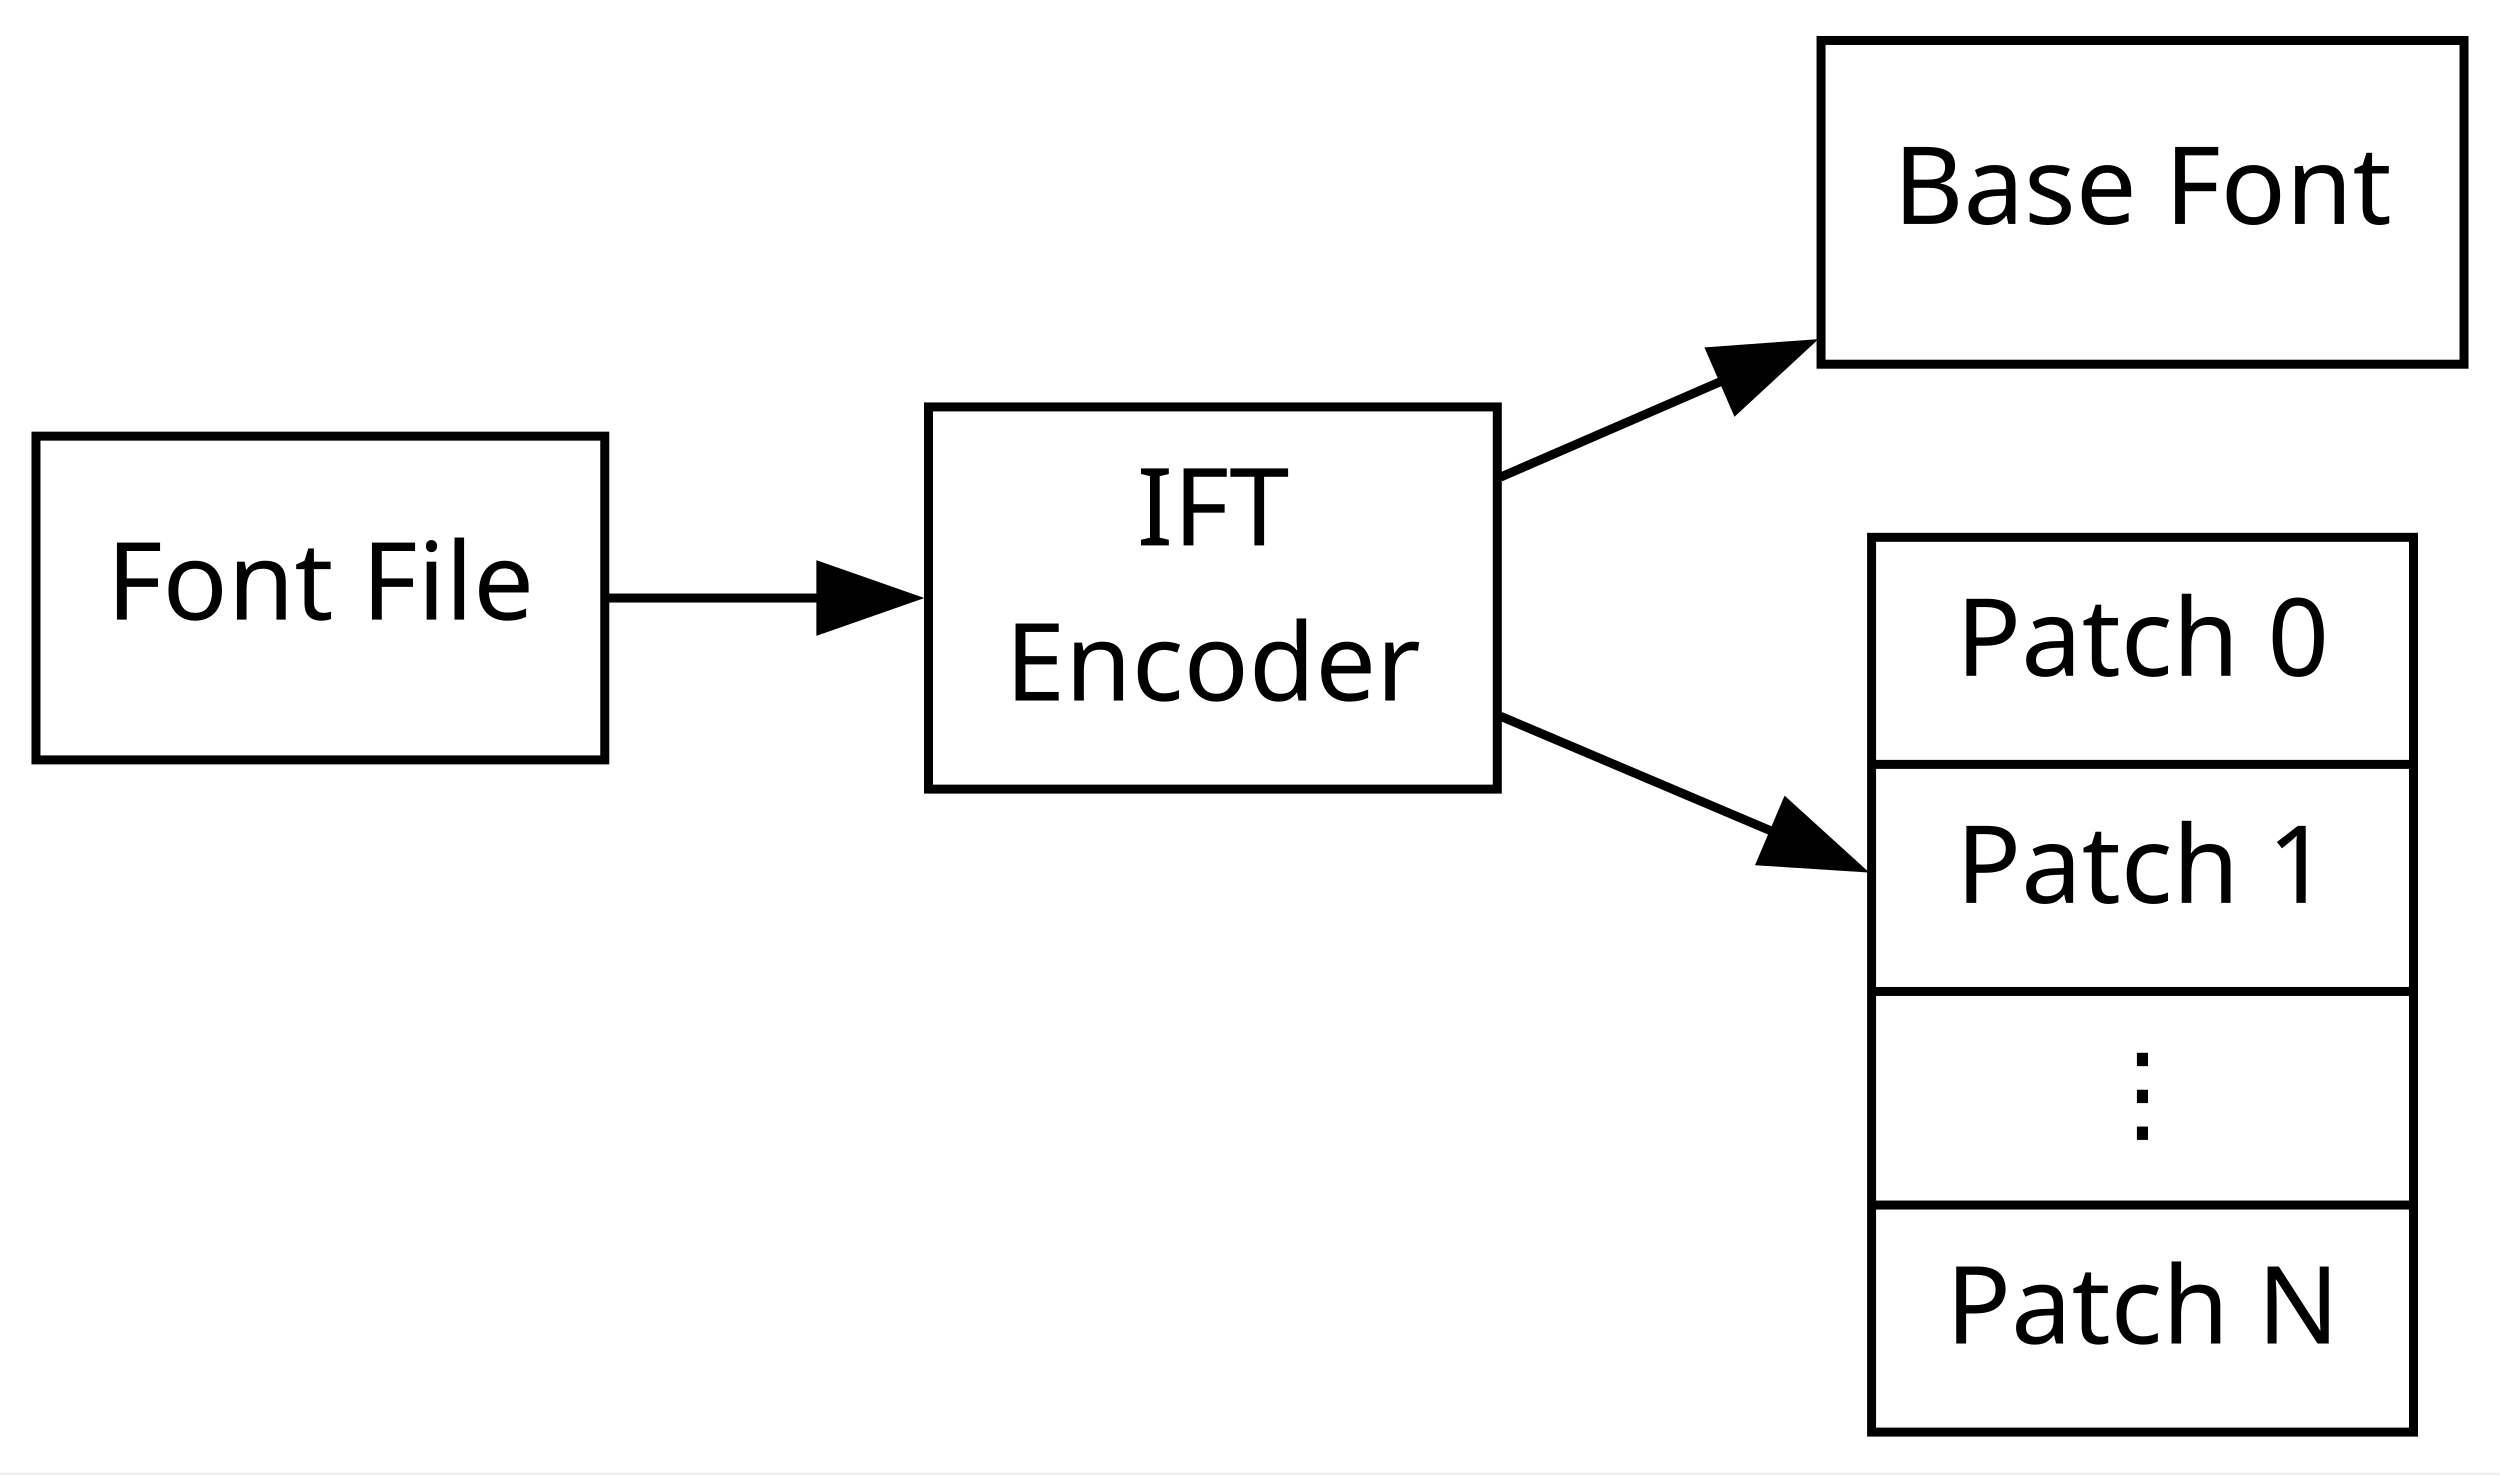
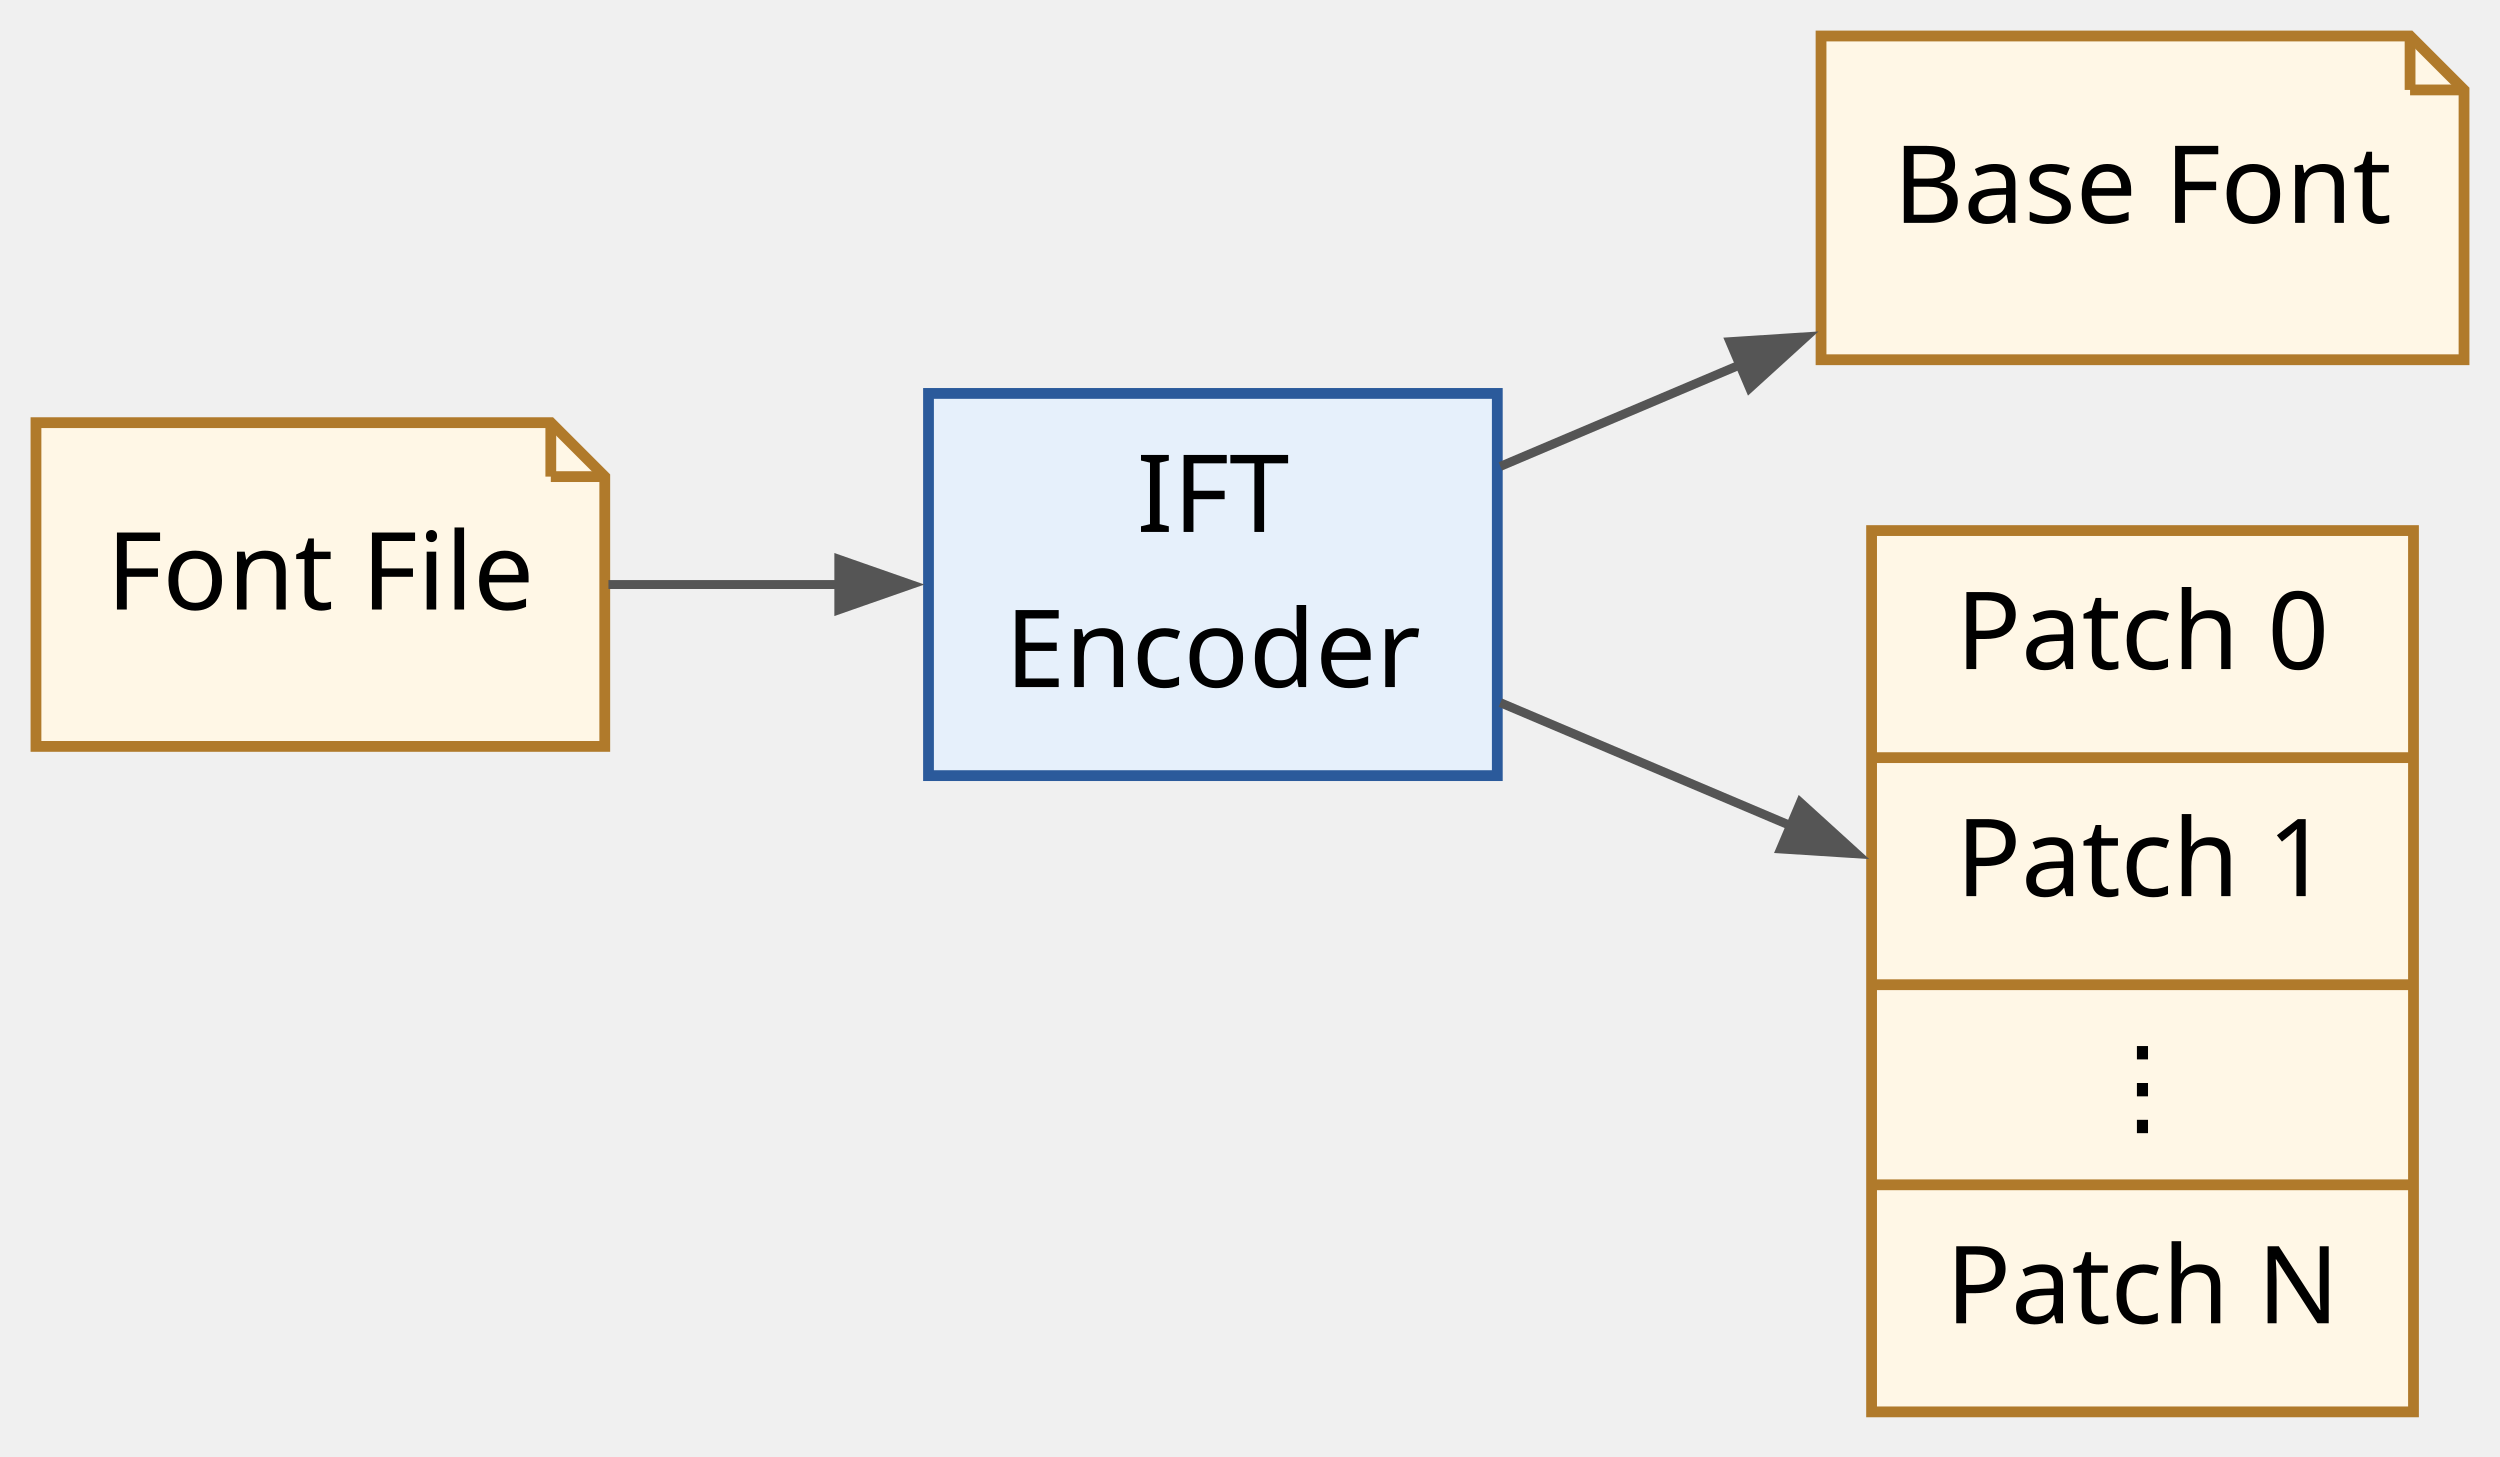
- <svg xmlns="http://www.w3.org/2000/svg" width="278pt" height="164pt" viewBox="0.00 0.00 278.00 164.00">
-   <g id="graph0" class="graph" transform="scale(1 1) rotate(0) translate(4 159.75)">
-     <polygon fill="white" stroke="none" points="-4,4 -4,-159.75 274,-159.75 274,4 -4,4" />
+ <svg xmlns="http://www.w3.org/2000/svg" width="278pt" height="162pt" viewBox="0.00 0.00 278.00 162.00">
+   <g id="graph0" class="graph" transform="scale(1 1) rotate(0) translate(4 157.5)">
    <g id="node1" class="node">
-       <polygon fill="none" stroke="black" points="0,-75.25 0,-111.25 63.25,-111.25 63.25,-75.25 0,-75.25" />
-       <text xml:space="preserve" text-anchor="middle" x="31.62" y="-90.85" font-family="sans-serif" font-size="12.00">Font File</text>
+       <polygon fill="#fff7e6" stroke="#b07a2b" stroke-width="1.2" points="57.25,-110.5 0,-110.5 0,-74.5 63.25,-74.5 63.25,-104.5 57.25,-110.5" />
+       <polyline fill="none" stroke="#b07a2b" stroke-width="1.2" points="57.25,-110.5 57.25,-104.5" />
+       <polyline fill="none" stroke="#b07a2b" stroke-width="1.2" points="63.25,-104.5 57.25,-104.5" />
+       <text xml:space="preserve" text-anchor="middle" x="31.62" y="-89.72" font-family="sans-serif" font-size="12.00">Font File</text>
+     </g>
+     <g id="node2" class="node">
+       <polygon fill="#e6f0fb" stroke="#2b5a9b" stroke-width="1.2" points="162.5,-113.75 99.25,-113.75 99.25,-71.25 162.5,-71.25 162.5,-113.75" />
+       <text xml:space="preserve" text-anchor="middle" x="130.88" y="-98.35" font-family="sans-serif" font-size="12.00">IFT</text>
+       <text xml:space="preserve" text-anchor="middle" x="130.88" y="-81.1" font-family="sans-serif" font-size="12.00">Encoder</text>
+     </g>
+     <g id="edge1" class="edge">
+       <path fill="none" stroke="#555555" d="M63.66,-92.5C71.82,-92.5 80.74,-92.5 89.32,-92.5" />
+       <polygon fill="#555555" stroke="#555555" points="89.28,-95.3 97.28,-92.5 89.28,-89.7 89.28,-95.3" />
+     </g>
+     <g id="node3" class="node">
+       <polygon fill="#fff7e6" stroke="#b07a2b" stroke-width="1.2" points="264,-153.5 198.5,-153.5 198.5,-117.5 270,-117.5 270,-147.5 264,-153.5" />
+       <polyline fill="none" stroke="#b07a2b" stroke-width="1.2" points="264,-153.5 264,-147.5" />
+       <polyline fill="none" stroke="#b07a2b" stroke-width="1.2" points="270,-147.5 264,-147.5" />
+       <text xml:space="preserve" text-anchor="middle" x="234.25" y="-132.72" font-family="sans-serif" font-size="12.00">Base Font</text>
+     </g>
+     <g id="edge2" class="edge">
+       <path fill="none" stroke="#555555" d="M162.84,-105.64C171.31,-109.23 180.66,-113.19 189.69,-117.02" />
+       <polygon fill="#555555" stroke="#555555" points="188.37,-119.5 196.83,-120.05 190.56,-114.35 188.37,-119.5" />
    </g>
    <g id="node4" class="node">
-       <polygon fill="none" stroke="black" points="99.25,-72 99.25,-114.5 162.5,-114.5 162.5,-72 99.25,-72" />
-       <text xml:space="preserve" text-anchor="middle" x="130.88" y="-99.1" font-family="sans-serif" font-size="12.00">IFT</text>
-       <text xml:space="preserve" text-anchor="middle" x="130.88" y="-81.85" font-family="sans-serif" font-size="12.00">Encoder</text>
-     </g>
-     <g id="edge1" class="edge">
-       <path fill="none" stroke="black" d="M63.66,-93.25C71.21,-93.25 79.4,-93.25 87.38,-93.25" />
-       <polygon fill="black" stroke="black" points="87.28,-96.75 97.28,-93.25 87.28,-89.75 87.28,-96.75" />
-     </g>
-     <g id="node2" class="node">
-       <polygon fill="none" stroke="black" points="198.5,-119.25 198.5,-155.25 270,-155.25 270,-119.25 198.5,-119.25" />
-       <text xml:space="preserve" text-anchor="middle" x="234.25" y="-134.85" font-family="sans-serif" font-size="12.00">Base Font</text>
-     </g>
-     <g id="node3" class="node">
-       <polygon fill="none" stroke="black" points="204.12,-0.5 204.12,-100 264.38,-100 264.38,-0.5 204.12,-0.5" />
-       <text xml:space="preserve" text-anchor="middle" x="234.25" y="-84.6" font-family="sans-serif" font-size="12.00">Patch 0</text>
-       <polyline fill="none" stroke="black" points="204.12,-74.75 264.38,-74.75" />
-       <text xml:space="preserve" text-anchor="middle" x="234.25" y="-59.35" font-family="sans-serif" font-size="12.00">Patch 1</text>
-       <polyline fill="none" stroke="black" points="204.12,-49.5 264.38,-49.5" />
-       <text xml:space="preserve" text-anchor="middle" x="234.25" y="-34.1" font-family="sans-serif" font-size="12.00">⋮</text>
-       <polyline fill="none" stroke="black" points="204.12,-25.75 264.38,-25.75" />
+       <polygon fill="#fff7e6" stroke="#b07a2b" stroke-width="1.2" points="204.12,-0.5 204.12,-98.5 264.38,-98.5 264.38,-0.5 204.12,-0.5" />
+       <text xml:space="preserve" text-anchor="middle" x="234.25" y="-83.1" font-family="sans-serif" font-size="12.00">Patch 0</text>
+       <polyline fill="none" stroke="#b07a2b" stroke-width="1.2" points="204.12,-73.25 264.38,-73.25" />
+       <text xml:space="preserve" text-anchor="middle" x="234.25" y="-57.85" font-family="sans-serif" font-size="12.00">Patch 1</text>
+       <polyline fill="none" stroke="#b07a2b" stroke-width="1.2" points="204.12,-48 264.38,-48" />
+       <text xml:space="preserve" text-anchor="middle" x="234.25" y="-32.6" font-family="sans-serif" font-size="12.00">⋮</text>
+       <polyline fill="none" stroke="#b07a2b" stroke-width="1.2" points="204.12,-25.75 264.38,-25.75" />
      <text xml:space="preserve" text-anchor="middle" x="234.25" y="-10.35" font-family="sans-serif" font-size="12.00">Patch N</text>
    </g>
-     <g id="edge2" class="edge">
-       <path fill="none" stroke="black" d="M162.84,-106.69C170.7,-110.1 179.31,-113.84 187.73,-117.49" />
-       <polygon fill="black" stroke="black" points="186.27,-120.67 196.83,-121.44 189.05,-114.25 186.27,-120.67" />
-     </g>
    <g id="edge3" class="edge">
-       <path fill="none" stroke="black" d="M162.84,-80.11C172.52,-76.01 183.34,-71.42 193.53,-67.1" />
-       <polygon fill="black" stroke="black" points="194.63,-70.43 202.47,-63.31 191.89,-63.99 194.63,-70.43" />
+       <path fill="none" stroke="#555555" d="M162.84,-79.36C173.03,-75.04 184.48,-70.19 195.14,-65.67" />
+       <polygon fill="#555555" stroke="#555555" points="196.2,-68.26 202.47,-62.56 194.01,-63.1 196.2,-68.26" />
    </g>
  </g>
</svg>
